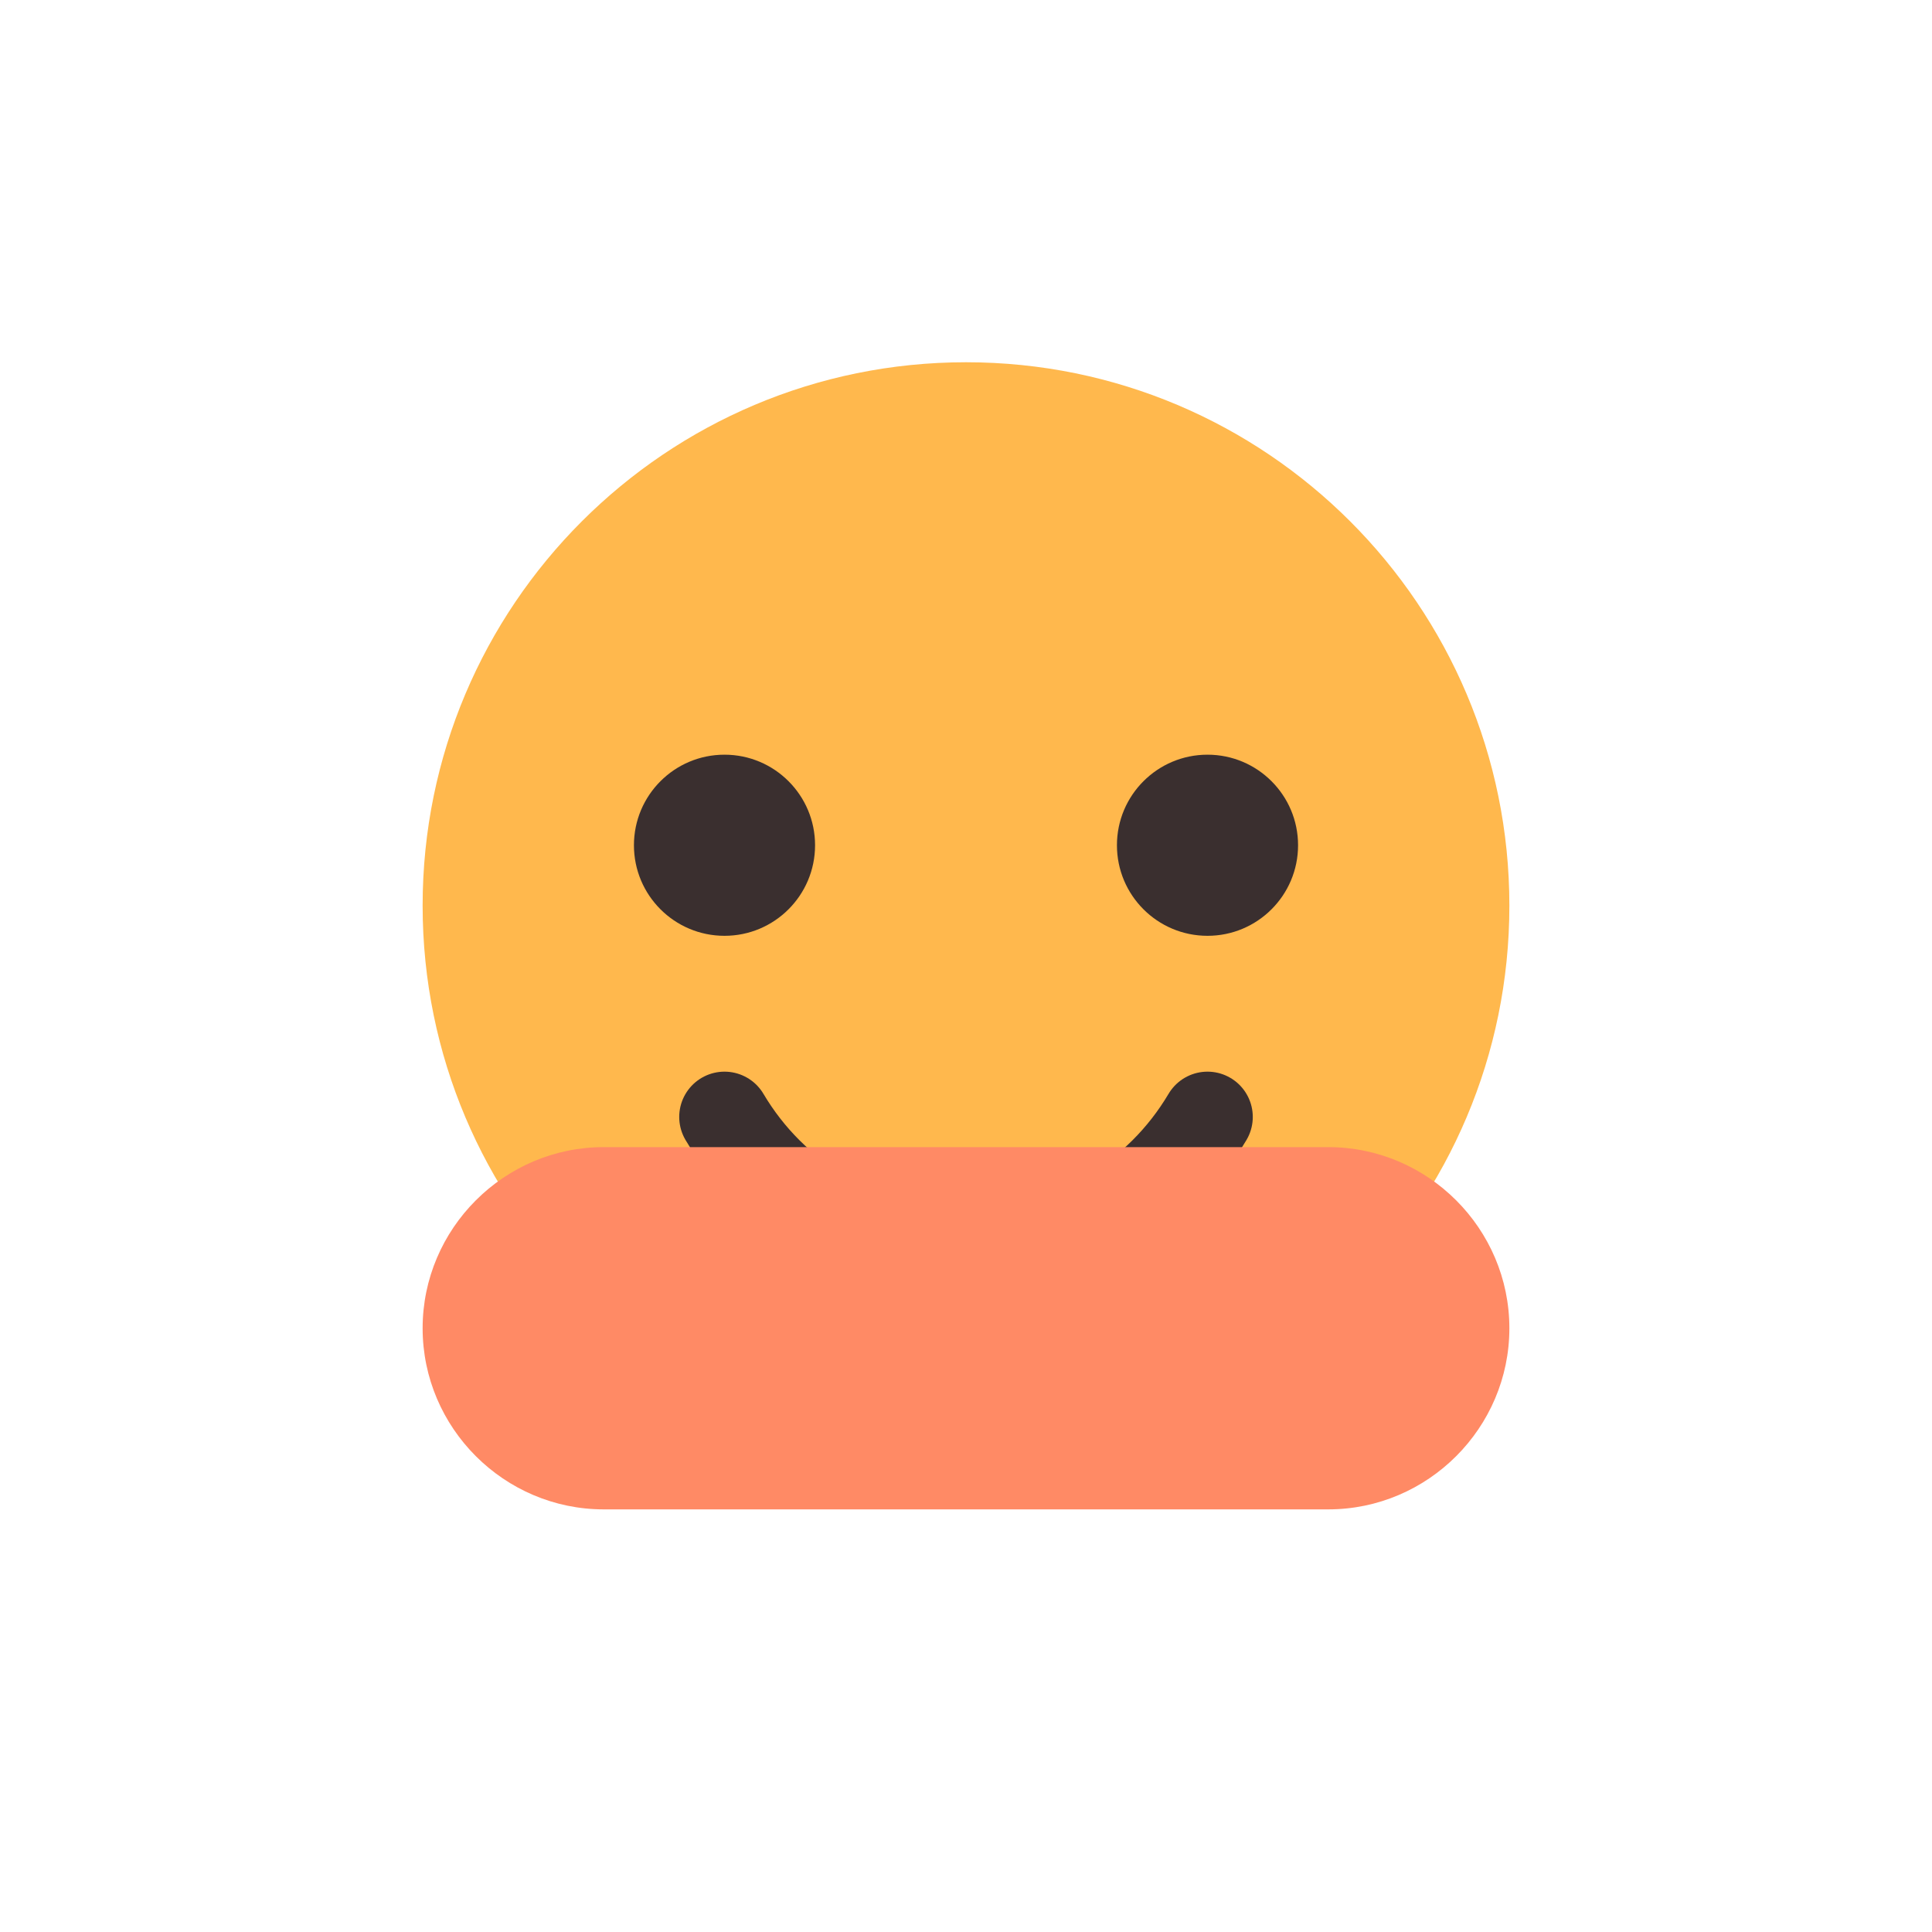
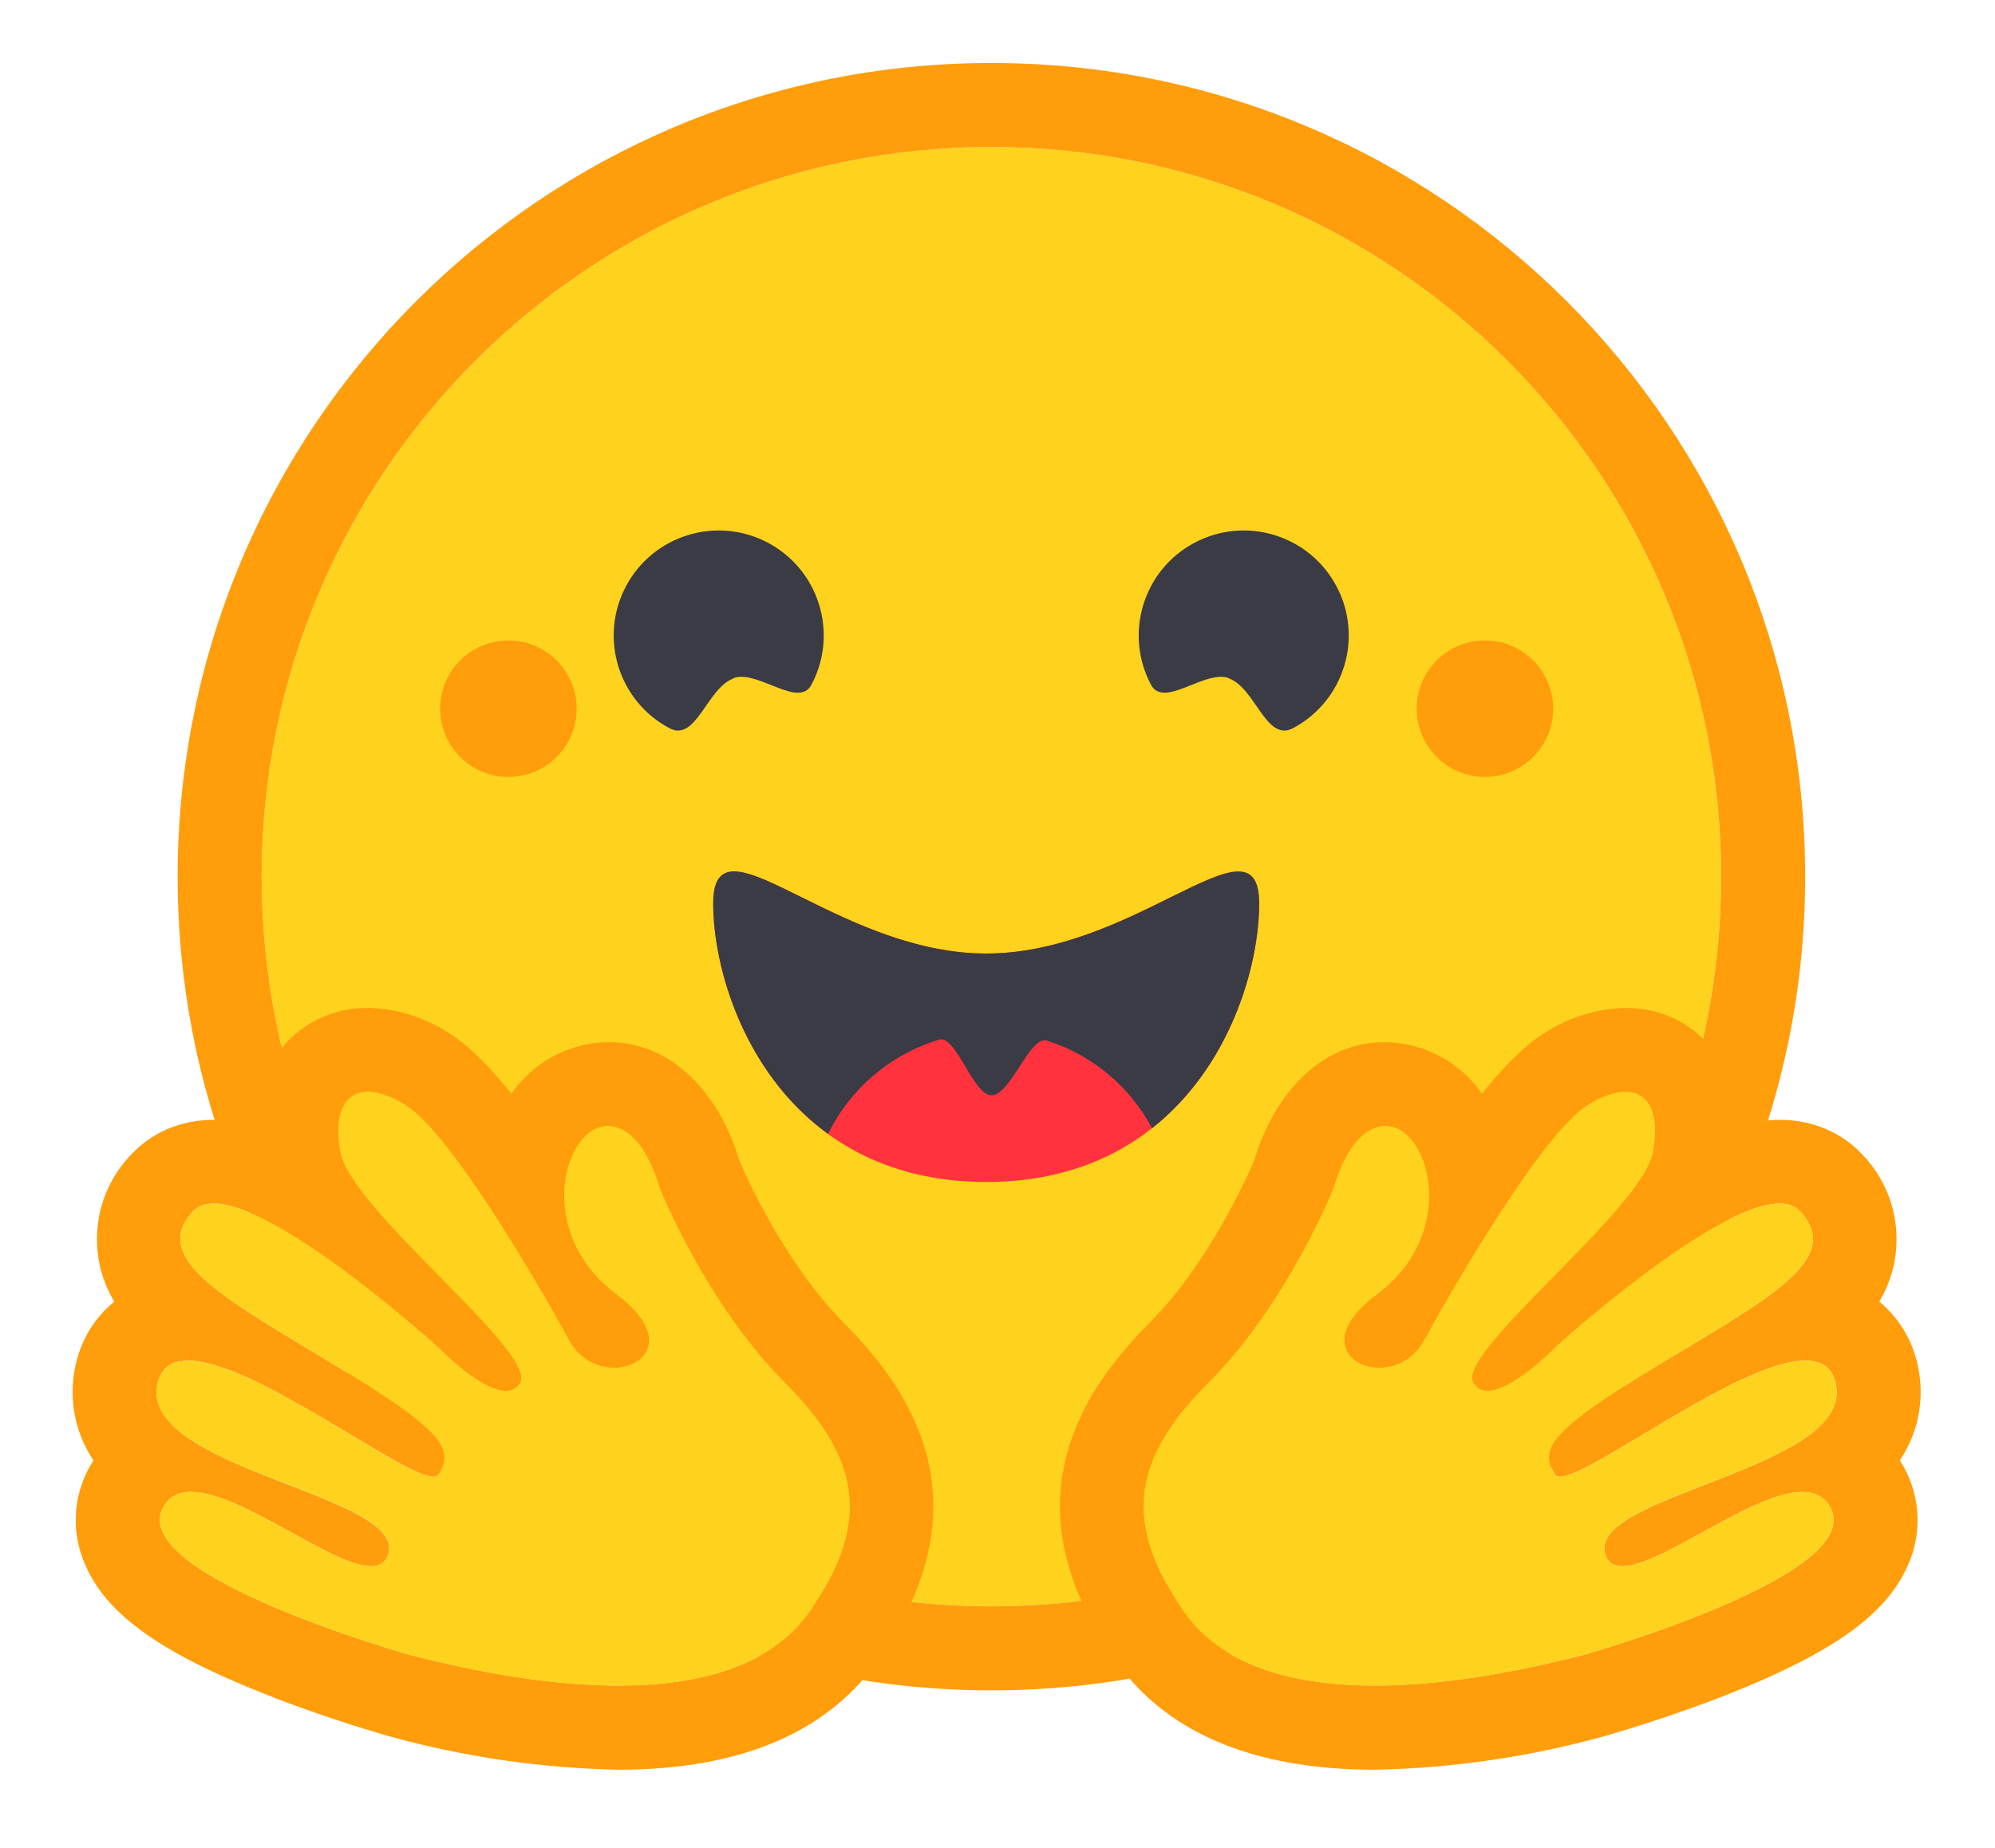
- <svg xmlns="http://www.w3.org/2000/svg" width="64" height="64" viewBox="0 0 64 64" fill="none">
-   <circle cx="32" cy="30" r="18" fill="#FFB84D" />
-   <circle cx="24" cy="28" r="3" fill="#3A2F2F" />
-   <circle cx="40" cy="28" r="3" fill="#3A2F2F" />
-   <path d="M24 37c1.6 2.7 4.5 4.5 8 4.5s6.4-1.8 8-4.5" stroke="#3A2F2F" stroke-width="3" stroke-linecap="round" />
-   <path d="M14 44c0-3.3 2.7-6 6-6h24c3.3 0 6 2.7 6 6s-2.7 6-6 6H20c-3.3 0-6-2.7-6-6z" fill="#FF8A65" />
+ <svg xmlns="http://www.w3.org/2000/svg" width="95" height="88" fill="none">
+   <path fill="#FFD21E" d="M47.21 76.5a34.75 34.75 0 1 0 0-69.5 34.75 34.75 0 0 0 0 69.5Z" />
+   <path fill="#FF9D0B" d="M81.96 41.75a34.75 34.75 0 1 0-69.5 0 34.75 34.75 0 0 0 69.5 0Zm-73.5 0a38.75 38.75 0 1 1 77.5 0 38.75 38.75 0 0 1-77.5 0Z" />
+   <path fill="#3A3B45" d="M58.5 32.3c1.28.44 1.78 3.06 3.07 2.38a5 5 0 1 0-6.76-2.07c.61 1.15 2.55-.72 3.7-.32ZM34.95 32.3c-1.28.44-1.79 3.06-3.07 2.38a5 5 0 1 1 6.76-2.07c-.61 1.15-2.56-.72-3.7-.32Z" />
+   <path fill="#FF323D" d="M46.96 56.29c9.83 0 13-8.76 13-13.26 0-2.34-1.57-1.6-4.09-.36-2.33 1.15-5.46 2.74-8.9 2.74-7.19 0-13-6.88-13-2.38s3.16 13.26 13 13.26Z" />
+   <path fill="#3A3B45" fill-rule="evenodd" d="M39.43 54a8.7 8.7 0 0 1 5.3-4.49c.4-.12.81.57 1.24 1.28.4.68.82 1.37 1.24 1.37.45 0 .9-.68 1.33-1.35.45-.7.89-1.38 1.32-1.25a8.61 8.61 0 0 1 5 4.17c3.73-2.94 5.1-7.74 5.1-10.7 0-2.34-1.57-1.6-4.09-.36l-.14.07c-2.31 1.15-5.39 2.67-8.77 2.67s-6.45-1.52-8.77-2.67c-2.6-1.29-4.23-2.1-4.23.29 0 3.05 1.46 8.06 5.47 10.97Z" clip-rule="evenodd" />
+   <path fill="#FF9D0B" d="M70.71 37a3.25 3.25 0 1 0 0-6.5 3.25 3.25 0 0 0 0 6.5ZM24.21 37a3.25 3.25 0 1 0 0-6.5 3.25 3.25 0 0 0 0 6.5ZM17.52 48c-1.62 0-3.06.66-4.07 1.87a5.97 5.97 0 0 0-1.33 3.76 7.1 7.1 0 0 0-1.94-.3c-1.55 0-2.95.59-3.94 1.66a5.8 5.8 0 0 0-.8 7 5.3 5.3 0 0 0-1.79 2.82c-.24.9-.48 2.8.8 4.74a5.22 5.22 0 0 0-.37 5.02c1.02 2.32 3.57 4.14 8.52 6.1 3.07 1.22 5.89 2 5.91 2.01a44.33 44.33 0 0 0 10.93 1.6c5.86 0 10.05-1.8 12.46-5.34 3.88-5.69 3.33-10.9-1.7-15.92-2.77-2.78-4.62-6.87-5-7.77-.78-2.66-2.84-5.62-6.25-5.62a5.7 5.7 0 0 0-4.6 2.46c-1-1.26-1.98-2.25-2.86-2.82A7.4 7.4 0 0 0 17.52 48Zm0 4c.51 0 1.14.22 1.82.65 2.14 1.36 6.25 8.43 7.76 11.18.5.92 1.37 1.31 2.14 1.31 1.55 0 2.75-1.53.15-3.48-3.92-2.93-2.55-7.72-.68-8.01.08-.02.17-.02.24-.02 1.7 0 2.45 2.93 2.45 2.93s2.2 5.52 5.98 9.3c3.77 3.77 3.97 6.8 1.22 10.83-1.88 2.75-5.47 3.58-9.16 3.58-3.81 0-7.73-.9-9.92-1.46-.11-.03-13.45-3.8-11.76-7 .28-.54.75-.76 1.34-.76 2.38 0 6.7 3.54 8.57 3.54.41 0 .7-.17.83-.6.79-2.85-12.06-4.05-10.98-8.17.2-.73.71-1.02 1.44-1.02 3.14 0 10.2 5.53 11.68 5.53.11 0 .2-.03.24-.1.74-1.2.33-2.04-4.9-5.2-5.21-3.16-8.88-5.06-6.8-7.33.24-.26.58-.38 1-.38 3.17 0 10.66 6.82 10.66 6.82s2.02 2.1 3.25 2.1c.28 0 .52-.1.68-.38.86-1.46-8.06-8.22-8.56-11.01-.34-1.9.24-2.85 1.31-2.85Z" />
+   <path fill="#FFD21E" d="M38.6 76.69c2.75-4.04 2.55-7.07-1.22-10.84-3.78-3.77-5.98-9.3-5.98-9.3s-.82-3.2-2.69-2.9c-1.87.3-3.24 5.08.68 8.01 3.91 2.93-.78 4.92-2.29 2.17-1.5-2.75-5.62-9.82-7.76-11.18-2.13-1.35-3.63-.6-3.13 2.2.5 2.79 9.43 9.55 8.56 11-.87 1.47-3.93-1.71-3.93-1.71s-9.57-8.71-11.66-6.44c-2.08 2.27 1.59 4.17 6.8 7.33 5.23 3.16 5.64 4 4.9 5.2-.75 1.2-12.28-8.53-13.36-4.4-1.08 4.11 11.77 5.3 10.98 8.15-.8 2.85-9.06-5.38-10.74-2.18-1.7 3.21 11.65 6.98 11.76 7.01 4.3 1.12 15.25 3.49 19.08-2.12Z" />
+   <path fill="#FF9D0B" d="M77.4 48c1.62 0 3.07.66 4.07 1.87a5.97 5.97 0 0 1 1.33 3.76 7.1 7.1 0 0 1 1.95-.3c1.55 0 2.95.59 3.94 1.66a5.8 5.8 0 0 1 .8 7 5.3 5.3 0 0 1 1.78 2.82c.24.9.48 2.8-.8 4.74a5.22 5.22 0 0 1 .37 5.02c-1.02 2.32-3.57 4.14-8.51 6.1-3.08 1.22-5.9 2-5.92 2.01a44.33 44.33 0 0 1-10.93 1.6c-5.86 0-10.05-1.8-12.46-5.34-3.88-5.69-3.33-10.9 1.7-15.92 2.78-2.78 4.63-6.87 5.01-7.77.78-2.66 2.83-5.62 6.24-5.62a5.7 5.7 0 0 1 4.6 2.46c1-1.26 1.98-2.25 2.87-2.82A7.4 7.4 0 0 1 77.4 48Zm0 4c-.51 0-1.13.22-1.82.65-2.13 1.36-6.25 8.43-7.76 11.18a2.43 2.43 0 0 1-2.14 1.31c-1.54 0-2.75-1.53-.14-3.48 3.91-2.93 2.54-7.72.67-8.01a1.54 1.54 0 0 0-.24-.02c-1.7 0-2.45 2.93-2.45 2.93s-2.2 5.52-5.97 9.3c-3.78 3.77-3.98 6.8-1.22 10.83 1.87 2.75 5.47 3.58 9.15 3.58 3.82 0 7.73-.9 9.93-1.46.1-.03 13.45-3.8 11.76-7-.29-.54-.75-.76-1.34-.76-2.38 0-6.71 3.54-8.57 3.54-.42 0-.71-.17-.83-.6-.8-2.85 12.05-4.05 10.97-8.17-.19-.73-.7-1.02-1.44-1.02-3.14 0-10.2 5.53-11.68 5.53-.1 0-.19-.03-.23-.1-.74-1.2-.34-2.04 4.88-5.2 5.23-3.16 8.9-5.06 6.8-7.33-.23-.26-.57-.38-.98-.38-3.18 0-10.67 6.82-10.67 6.82s-2.02 2.1-3.24 2.1a.74.74 0 0 1-.68-.38c-.87-1.46 8.05-8.22 8.55-11.01.34-1.9-.24-2.85-1.31-2.85Z" />
+   <path fill="#FFD21E" d="M56.33 76.69c-2.75-4.04-2.56-7.07 1.22-10.84 3.77-3.77 5.97-9.3 5.97-9.3s.82-3.2 2.7-2.9c1.86.3 3.23 5.08-.68 8.01-3.92 2.93.78 4.92 2.28 2.17 1.51-2.75 5.63-9.82 7.76-11.18 2.13-1.35 3.64-.6 3.13 2.2-.5 2.79-9.42 9.55-8.55 11 .86 1.47 3.92-1.71 3.92-1.71s9.58-8.71 11.66-6.44c2.08 2.27-1.58 4.17-6.8 7.33-5.23 3.16-5.63 4-4.9 5.2.75 1.2 12.28-8.53 13.36-4.4 1.08 4.11-11.76 5.3-10.97 8.15.8 2.85 9.05-5.38 10.74-2.18 1.69 3.21-11.65 6.98-11.76 7.01-4.31 1.12-15.26 3.49-19.08-2.12Z" />
</svg>
